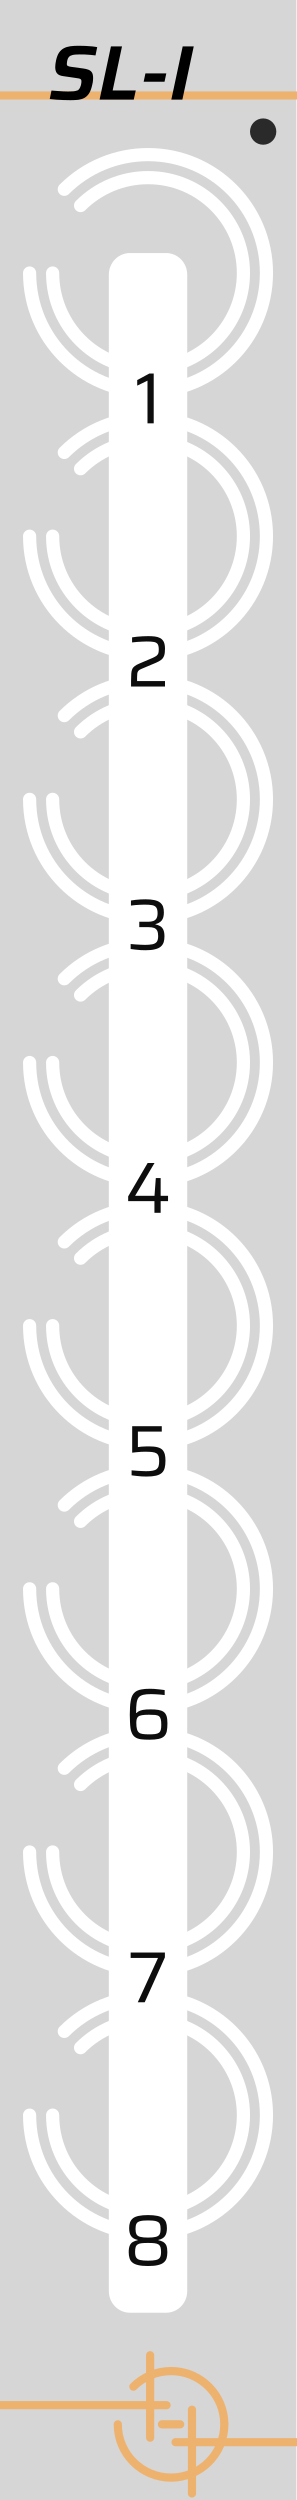
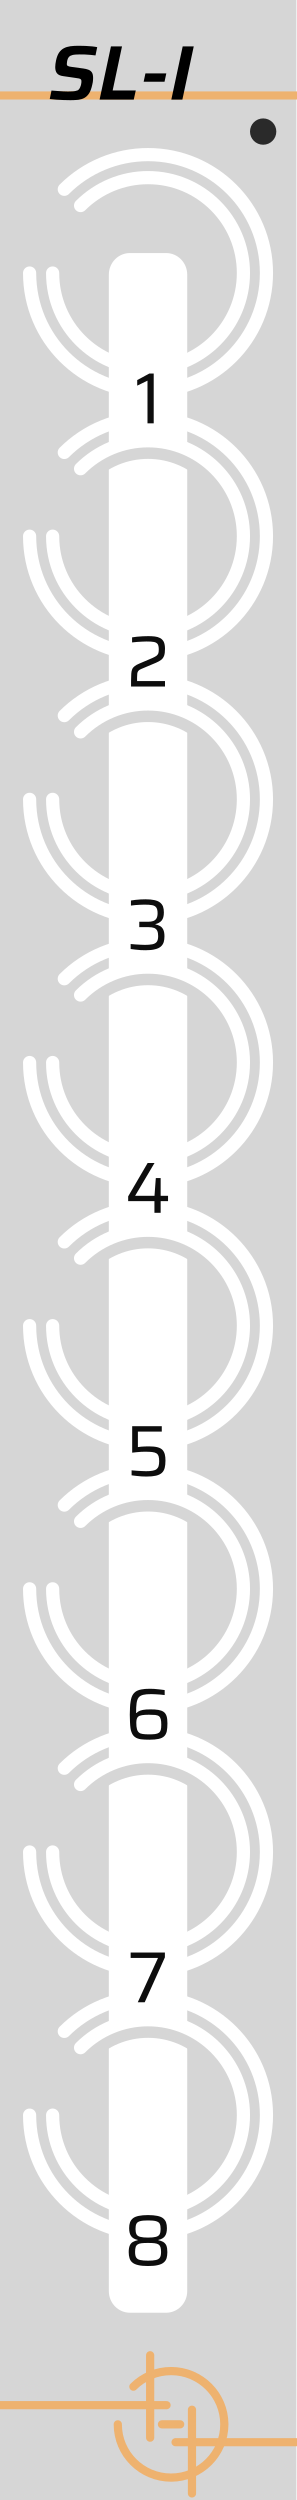
<svg xmlns="http://www.w3.org/2000/svg" width="100%" height="100%" viewBox="0 0 45 380" version="1.1" xml:space="preserve" style="fill-rule:evenodd;clip-rule:evenodd;stroke-linecap:round;stroke-linejoin:round;stroke-miterlimit:1.5;">
  <g id="background" transform="matrix(0.3,0,0,1,0,0)">
    <rect x="0" y="0" width="150" height="380" style="fill:rgb(214,214,214);" />
  </g>
  <g id="not-things-lines" transform="matrix(0.00411803,0,0,0.00411803,-22.2673,355.894)">
    <g transform="matrix(0.978109,0,0,0.959074,7233.25,-101.159)">
      <path d="M4760,3985L9305.27,3985" style="fill:none;stroke:rgb(238,178,111);stroke-width:313.37px;" />
    </g>
    <g transform="matrix(0.970692,0,0,0.959074,7272.62,-101.159)">
      <path d="M4410,2560L-1921.67,2560" style="fill:none;stroke:rgb(238,178,111);stroke-width:314.58px;" />
    </g>
    <g transform="matrix(0.96045,0,0,0.96045,7473.62,-1632.04)">
      <path d="M5226.34,4325L5226.34,7541.25" style="fill:none;stroke:rgb(238,178,111);stroke-width:316.04px;" />
    </g>
    <g transform="matrix(0.959074,0,0,0.960269,7146.63,-1632.54)">
      <path d="M3964.79,5400L3964.79,2232.68" style="fill:none;stroke:rgb(238,178,111);stroke-width:316.3px;" />
    </g>
    <g transform="matrix(0.959074,0,0,0.959074,7323.91,-101.095)">
      <path d="M4235,3297L4935,3297" style="fill:none;stroke:rgb(238,178,111);stroke-width:316.5px;" />
    </g>
    <g transform="matrix(0.950864,0,0,0.950864,7164.38,-150.825)">
      <path d="M3330.5,1915.9C3704.78,1541.63 4221.7,1310 4792.3,1310C5933.49,1310 6860,2236.51 6860,3377.7C6860,4518.9 5933.49,5445.4 4792.3,5445.4C3651.1,5445.4 2724.6,4518.9 2724.6,3377.7" style="fill:none;stroke:rgb(238,178,111);stroke-width:319.23px;" />
    </g>
  </g>
  <g id="input" transform="matrix(1,0,0,1,-4,-10)">
    <g id="controls-background">
      <g transform="matrix(0.78158,0,0,0.916412,5.85871,29.4938)">
        <path d="M33.447,24.286L33.447,358.743C33.447,360.399 31.87,361.744 29.928,361.744L22.891,361.744C20.949,361.744 19.373,360.399 19.373,358.743L19.373,24.286C19.373,22.63 20.949,21.285 22.891,21.285L29.928,21.285C31.87,21.285 33.447,22.63 33.447,24.286Z" style="fill:white;stroke:white;stroke-width:1.17px;" />
+       </g>
+       <g id="in-8-cutout" transform="matrix(1.1087,0,0,1.1087,-2.88043,-22.7283)">
+         <path d="M34.632,311.368C32.475,309.212 29.55,308 26.5,308C23.45,308 20.525,309.212 18.368,311.368C20.525,309.212 23.45,308 26.5,308C29.55,308 32.475,309.212 34.632,311.368Z" style="fill:none;stroke:rgb(214,214,214);stroke-width:1.8px;stroke-linecap:butt;stroke-miterlimit:2;" />
+       </g>
+       <g id="in-7-cutout" transform="matrix(1.1087,0,0,1.1087,-2.88043,-62.7283)">
+         <path d="M34.632,311.368C32.475,309.212 29.55,308 26.5,308C23.45,308 20.525,309.212 18.368,311.368C20.525,309.212 23.45,308 26.5,308C29.55,308 32.475,309.212 34.632,311.368Z" style="fill:none;stroke:rgb(214,214,214);stroke-width:1.8px;stroke-linecap:butt;stroke-miterlimit:2;" />
+       </g>
+       <g id="in-6-cutout" transform="matrix(1.1087,0,0,1.1087,-2.88043,-102.728)">
+         <path d="M34.632,311.368C32.475,309.212 29.55,308 26.5,308C23.45,308 20.525,309.212 18.368,311.368C20.525,309.212 23.45,308 26.5,308C29.55,308 32.475,309.212 34.632,311.368Z" style="fill:none;stroke:rgb(214,214,214);stroke-width:1.8px;stroke-linecap:butt;stroke-miterlimit:2;" />
+       </g>
+       <g id="in-5-cutout" transform="matrix(1.1087,0,0,1.1087,-2.88043,-142.728)">
+         <path d="M34.632,311.368C32.475,309.212 29.55,308 26.5,308C23.45,308 20.525,309.212 18.368,311.368C20.525,309.212 23.45,308 26.5,308C29.55,308 32.475,309.212 34.632,311.368Z" style="fill:none;stroke:rgb(214,214,214);stroke-width:1.8px;stroke-linecap:butt;stroke-miterlimit:2;" />
+       </g>
+       <g id="in-4-cutout" transform="matrix(1.1087,0,0,1.1087,-2.88043,-182.728)">
+         <path d="M34.632,311.368C32.475,309.212 29.55,308 26.5,308C23.45,308 20.525,309.212 18.368,311.368C20.525,309.212 23.45,308 26.5,308C29.55,308 32.475,309.212 34.632,311.368Z" style="fill:none;stroke:rgb(214,214,214);stroke-width:1.8px;stroke-linecap:butt;stroke-miterlimit:2;" />
+       </g>
+       <g id="in-3-cutout" transform="matrix(1.1087,0,0,1.1087,-2.88043,-222.728)">
+         <path d="M34.632,311.368C32.475,309.212 29.55,308 26.5,308C23.45,308 20.525,309.212 18.368,311.368C20.525,309.212 23.45,308 26.5,308C29.55,308 32.475,309.212 34.632,311.368Z" style="fill:none;stroke:rgb(214,214,214);stroke-width:1.8px;stroke-linecap:butt;stroke-miterlimit:2;" />
+       </g>
+       <g id="in-2-cutout" transform="matrix(1.1087,0,0,1.1087,-2.88043,-262.728)">
+         <path d="M34.632,311.368C32.475,309.212 29.55,308 26.5,308C23.45,308 20.525,309.212 18.368,311.368C20.525,309.212 23.45,308 26.5,308C29.55,308 32.475,309.212 34.632,311.368Z" style="fill:none;stroke:rgb(214,214,214);stroke-width:1.8px;stroke-linecap:butt;stroke-miterlimit:2;" />
      </g>
      <g id="in-8" transform="matrix(1.56522,0,0,1.56522,-14.9783,-168.587)">
        <path d="M15,319.5C15,325.851 20.149,331 26.5,331C32.847,331 38,325.847 38,319.5C38,313.153 32.847,308 26.5,308C23.45,308 20.525,309.212 18.368,311.368C20.525,309.212 23.45,308 26.5,308C32.847,308 38,313.153 38,319.5C38,325.847 32.847,331 26.5,331C20.149,331 15,325.851 15,319.5Z" style="fill:none;stroke:white;stroke-width:1.28px;stroke-linecap:butt;stroke-miterlimit:2;" />
      </g>
      <g id="in-7" transform="matrix(1.56522,0,0,1.56522,-14.9783,-145.978)">
        <path d="M15,279.5C15,285.851 20.149,291 26.5,291C32.847,291 38,285.847 38,279.5C38,273.153 32.847,268 26.5,268C23.45,268 20.525,269.212 18.368,271.368C20.525,269.212 23.45,268 26.5,268C32.847,268 38,273.153 38,279.5C38,285.847 32.847,291 26.5,291C20.149,291 15,285.851 15,279.5Z" style="fill:none;stroke:white;stroke-width:1.28px;stroke-linecap:butt;stroke-miterlimit:2;" />
      </g>
      <g id="in-6" transform="matrix(1.56522,0,0,1.56522,-14.9783,-123.37)">
        <path d="M15,239.5C15,245.851 20.149,251 26.5,251C32.847,251 38,245.847 38,239.5C38,233.153 32.847,228 26.5,228C23.45,228 20.525,229.212 18.368,231.368C20.525,229.212 23.45,228 26.5,228C32.847,228 38,233.153 38,239.5C38,245.847 32.847,251 26.5,251C20.149,251 15,245.851 15,239.5Z" style="fill:none;stroke:white;stroke-width:1.28px;stroke-linecap:butt;stroke-miterlimit:2;" />
      </g>
      <g id="in-5" transform="matrix(1.56522,0,0,1.56522,-14.9783,-100.761)">
        <path d="M15,199.5C15,205.851 20.149,211 26.5,211C32.847,211 38,205.847 38,199.5C38,193.153 32.847,188 26.5,188C23.45,188 20.525,189.212 18.368,191.368C20.525,189.212 23.45,188 26.5,188C32.847,188 38,193.153 38,199.5C38,205.847 32.847,211 26.5,211C20.149,211 15,205.851 15,199.5Z" style="fill:none;stroke:white;stroke-width:1.28px;stroke-linecap:butt;stroke-miterlimit:2;" />
      </g>
      <g id="in-4" transform="matrix(1.56522,0,0,1.56522,-14.9783,-78.1522)">
        <path d="M15,159.5C15,165.851 20.149,171 26.5,171C32.847,171 38,165.847 38,159.5C38,153.153 32.847,148 26.5,148C23.45,148 20.525,149.212 18.368,151.368C20.525,149.212 23.45,148 26.5,148C32.847,148 38,153.153 38,159.5C38,165.847 32.847,171 26.5,171C20.149,171 15,165.851 15,159.5Z" style="fill:none;stroke:white;stroke-width:1.28px;stroke-linecap:butt;stroke-miterlimit:2;" />
      </g>
      <g id="in-3" transform="matrix(1.56522,0,0,1.56522,-14.9783,-55.5435)">
        <path d="M15,119.5C15,125.851 20.149,131 26.5,131C32.847,131 38,125.847 38,119.5C38,113.153 32.847,108 26.5,108C23.45,108 20.525,109.212 18.368,111.368C20.525,109.212 23.45,108 26.5,108C32.847,108 38,113.153 38,119.5C38,125.847 32.847,131 26.5,131C20.149,131 15,125.851 15,119.5Z" style="fill:none;stroke:white;stroke-width:1.28px;stroke-linecap:butt;stroke-miterlimit:2;" />
      </g>
      <g id="in-2" transform="matrix(1.56522,0,0,1.56522,-14.9783,-32.9348)">
        <path d="M15,79.5C15,85.851 20.149,91 26.5,91C32.847,91 38,85.847 38,79.5C38,73.153 32.847,68 26.5,68C23.45,68 20.525,69.212 18.368,71.368C20.525,69.212 23.45,68 26.5,68C32.847,68 38,73.153 38,79.5C38,85.847 32.847,91 26.5,91C20.149,91 15,85.851 15,79.5Z" style="fill:none;stroke:white;stroke-width:1.28px;stroke-linecap:butt;stroke-miterlimit:2;" />
      </g>
      <g id="in-1" transform="matrix(1.56522,0,0,1.56522,-14.9783,-10.3261)">
        <path d="M15,39.5C15,45.851 20.149,51 26.5,51C32.847,51 38,45.847 38,39.5C38,33.153 32.847,28 26.5,28C23.45,28 20.525,29.212 18.368,31.368C20.525,29.212 23.45,28 26.5,28C32.847,28 38,33.153 38,39.5C38,45.847 32.847,51 26.5,51C20.149,51 15,45.851 15,39.5Z" style="fill:none;stroke:white;stroke-width:1.28px;stroke-linecap:butt;stroke-miterlimit:2;" />
      </g>
      <g id="in-81" transform="matrix(1.26087,0,0,1.26087,-6.91304,-71.3478)">
        <path d="M15,319.5C15,325.851 20.149,331 26.5,331C32.847,331 38,325.847 38,319.5C38,313.153 32.847,308 26.5,308C23.45,308 20.525,309.212 18.368,311.368C20.525,309.212 23.45,308 26.5,308C32.847,308 38,313.153 38,319.5C38,325.847 32.847,331 26.5,331C20.149,331 15,325.851 15,319.5Z" style="fill:none;stroke:white;stroke-width:1.59px;stroke-linecap:butt;stroke-miterlimit:2;" />
      </g>
      <g id="in-71" transform="matrix(1.26087,0,0,1.26087,-6.91304,-60.9131)">
        <path d="M15,279.5C15,285.851 20.149,291 26.5,291C32.847,291 38,285.847 38,279.5C38,273.153 32.847,268 26.5,268C23.45,268 20.525,269.212 18.368,271.368C20.525,269.212 23.45,268 26.5,268C32.847,268 38,273.153 38,279.5C38,285.847 32.847,291 26.5,291C20.149,291 15,285.851 15,279.5Z" style="fill:none;stroke:white;stroke-width:1.59px;stroke-linecap:butt;stroke-miterlimit:2;" />
      </g>
      <g id="in-61" transform="matrix(1.26087,0,0,1.26087,-6.91304,-50.4783)">
        <path d="M15,239.5C15,245.851 20.149,251 26.5,251C32.847,251 38,245.847 38,239.5C38,233.153 32.847,228 26.5,228C23.45,228 20.525,229.212 18.368,231.368C20.525,229.212 23.45,228 26.5,228C32.847,228 38,233.153 38,239.5C38,245.847 32.847,251 26.5,251C20.149,251 15,245.851 15,239.5Z" style="fill:none;stroke:white;stroke-width:1.59px;stroke-linecap:butt;stroke-miterlimit:2;" />
      </g>
      <g id="in-51" transform="matrix(1.26087,0,0,1.26087,-6.91304,-40.0435)">
        <path d="M15,199.5C15,205.851 20.149,211 26.5,211C32.847,211 38,205.847 38,199.5C38,193.153 32.847,188 26.5,188C23.45,188 20.525,189.212 18.368,191.368C20.525,189.212 23.45,188 26.5,188C32.847,188 38,193.153 38,199.5C38,205.847 32.847,211 26.5,211C20.149,211 15,205.851 15,199.5Z" style="fill:none;stroke:white;stroke-width:1.59px;stroke-linecap:butt;stroke-miterlimit:2;" />
      </g>
      <g id="in-41" transform="matrix(1.26087,0,0,1.26087,-6.91304,-29.6087)">
        <path d="M15,159.5C15,165.851 20.149,171 26.5,171C32.847,171 38,165.847 38,159.5C38,153.153 32.847,148 26.5,148C23.45,148 20.525,149.212 18.368,151.368C20.525,149.212 23.45,148 26.5,148C32.847,148 38,153.153 38,159.5C38,165.847 32.847,171 26.5,171C20.149,171 15,165.851 15,159.5Z" style="fill:none;stroke:white;stroke-width:1.59px;stroke-linecap:butt;stroke-miterlimit:2;" />
      </g>
      <g id="in-31" transform="matrix(1.26087,0,0,1.26087,-6.91304,-19.1739)">
        <path d="M15,119.5C15,125.851 20.149,131 26.5,131C32.847,131 38,125.847 38,119.5C38,113.153 32.847,108 26.5,108C23.45,108 20.525,109.212 18.368,111.368C20.525,109.212 23.45,108 26.5,108C32.847,108 38,113.153 38,119.5C38,125.847 32.847,131 26.5,131C20.149,131 15,125.851 15,119.5Z" style="fill:white;stroke:white;stroke-width:1.59px;stroke-linecap:butt;stroke-miterlimit:2;" />
      </g>
      <g id="in-21" transform="matrix(1.26087,0,0,1.26087,-6.91304,-8.73914)">
        <path d="M15,79.5C15,85.851 20.149,91 26.5,91C32.847,91 38,85.847 38,79.5C38,73.153 32.847,68 26.5,68C23.45,68 20.525,69.212 18.368,71.368C20.525,69.212 23.45,68 26.5,68C32.847,68 38,73.153 38,79.5C38,85.847 32.847,91 26.5,91C20.149,91 15,85.851 15,79.5Z" style="fill:none;stroke:white;stroke-width:1.59px;stroke-linecap:butt;stroke-miterlimit:2;" />
      </g>
      <g id="in-11" transform="matrix(1.26087,0,0,1.26087,-6.91304,1.69564)">
        <path d="M15,39.5C15,45.851 20.149,51 26.5,51C32.847,51 38,45.847 38,39.5C38,33.153 32.847,28 26.5,28C23.45,28 20.525,29.212 18.368,31.368C20.525,29.212 23.45,28 26.5,28C32.847,28 38,33.153 38,39.5C38,45.847 32.847,51 26.5,51C20.149,51 15,45.851 15,39.5Z" style="fill:none;stroke:white;stroke-width:1.59px;stroke-linecap:butt;stroke-miterlimit:2;" />
      </g>
    </g>
    <g id="text" transform="matrix(1,0,0,1,42.4702,14.5)">
      <g transform="matrix(1,0,0,1,-15.9642,339.848)">
        <g transform="matrix(11,0,0,11,-3.7565,0)">
          <path d="M0.341,0.008C0.285,0.008 0.239,0.004 0.204,-0.005C0.169,-0.013 0.142,-0.025 0.123,-0.042C0.104,-0.058 0.092,-0.078 0.085,-0.102C0.078,-0.125 0.074,-0.153 0.074,-0.184C0.074,-0.223 0.079,-0.254 0.089,-0.276C0.098,-0.297 0.112,-0.313 0.131,-0.324C0.15,-0.335 0.172,-0.343 0.199,-0.349L0.199,-0.353C0.158,-0.361 0.128,-0.378 0.109,-0.403C0.09,-0.428 0.08,-0.465 0.08,-0.515C0.08,-0.546 0.084,-0.572 0.092,-0.595C0.1,-0.618 0.114,-0.636 0.133,-0.652C0.152,-0.667 0.179,-0.678 0.213,-0.685C0.247,-0.692 0.29,-0.696 0.341,-0.696C0.392,-0.696 0.435,-0.692 0.469,-0.685C0.503,-0.678 0.53,-0.667 0.549,-0.652C0.568,-0.636 0.582,-0.618 0.59,-0.595C0.598,-0.572 0.602,-0.546 0.602,-0.515C0.602,-0.465 0.592,-0.428 0.573,-0.403C0.554,-0.378 0.524,-0.361 0.483,-0.353L0.483,-0.349C0.51,-0.343 0.533,-0.335 0.552,-0.324C0.57,-0.313 0.584,-0.297 0.594,-0.276C0.603,-0.254 0.608,-0.223 0.608,-0.184C0.608,-0.153 0.604,-0.125 0.598,-0.102C0.591,-0.078 0.578,-0.058 0.559,-0.042C0.54,-0.025 0.513,-0.013 0.478,-0.005C0.443,0.004 0.398,0.008 0.341,0.008ZM0.341,-0.066C0.387,-0.066 0.423,-0.069 0.449,-0.075C0.475,-0.08 0.494,-0.092 0.505,-0.109C0.516,-0.126 0.521,-0.152 0.521,-0.187C0.521,-0.214 0.518,-0.236 0.513,-0.253C0.508,-0.269 0.499,-0.281 0.486,-0.29C0.472,-0.299 0.454,-0.304 0.431,-0.307C0.408,-0.31 0.378,-0.311 0.341,-0.311C0.304,-0.311 0.274,-0.31 0.251,-0.307C0.228,-0.304 0.21,-0.299 0.197,-0.29C0.184,-0.281 0.174,-0.269 0.17,-0.253C0.165,-0.236 0.162,-0.214 0.162,-0.187C0.162,-0.152 0.167,-0.126 0.178,-0.109C0.189,-0.092 0.207,-0.08 0.233,-0.075C0.259,-0.069 0.295,-0.066 0.341,-0.066ZM0.341,-0.385C0.388,-0.385 0.424,-0.388 0.449,-0.395C0.474,-0.401 0.491,-0.413 0.501,-0.43C0.51,-0.447 0.515,-0.471 0.515,-0.503C0.515,-0.535 0.511,-0.56 0.502,-0.577C0.493,-0.594 0.475,-0.605 0.451,-0.612C0.426,-0.619 0.389,-0.622 0.341,-0.622C0.293,-0.622 0.257,-0.619 0.232,-0.612C0.207,-0.605 0.19,-0.594 0.181,-0.577C0.172,-0.56 0.168,-0.535 0.168,-0.503C0.168,-0.471 0.173,-0.447 0.182,-0.43C0.191,-0.413 0.209,-0.401 0.234,-0.395C0.259,-0.388 0.294,-0.385 0.341,-0.385Z" style="fill:rgb(13,13,13);fill-rule:nonzero;" />
        </g>
      </g>
      <g transform="matrix(1,0,0,1,-15.9642,299.848)">
        <g transform="matrix(11,0,0,11,-3.0965,0)">
          <path d="M0.139,-0L0.419,-0.613L0.041,-0.613L0.041,-0.688L0.514,-0.688L0.514,-0.621L0.235,-0L0.139,-0Z" style="fill:rgb(13,13,13);fill-rule:nonzero;" />
        </g>
      </g>
      <g transform="matrix(1,0,0,1,-15.9642,259.848)">
        <g transform="matrix(11,0,0,11,-3.6135,0)">
          <path d="M0.347,0.008C0.301,0.008 0.262,0.006 0.23,0.002C0.197,-0.003 0.17,-0.012 0.15,-0.027C0.129,-0.041 0.112,-0.063 0.101,-0.093C0.094,-0.108 0.089,-0.127 0.086,-0.15C0.083,-0.173 0.08,-0.2 0.079,-0.231C0.077,-0.262 0.076,-0.297 0.076,-0.337C0.076,-0.374 0.077,-0.407 0.079,-0.437C0.08,-0.467 0.083,-0.494 0.087,-0.517C0.09,-0.54 0.095,-0.561 0.101,-0.579C0.112,-0.61 0.129,-0.634 0.15,-0.651C0.171,-0.668 0.199,-0.679 0.232,-0.686C0.265,-0.693 0.306,-0.696 0.354,-0.696C0.371,-0.696 0.392,-0.695 0.415,-0.694C0.438,-0.692 0.462,-0.69 0.487,-0.687C0.511,-0.684 0.535,-0.681 0.558,-0.678L0.558,-0.609C0.537,-0.612 0.516,-0.614 0.493,-0.616C0.47,-0.617 0.448,-0.619 0.427,-0.62C0.405,-0.621 0.387,-0.622 0.372,-0.622C0.325,-0.622 0.288,-0.619 0.261,-0.612C0.233,-0.605 0.212,-0.593 0.198,-0.575C0.184,-0.557 0.175,-0.531 0.17,-0.497C0.165,-0.462 0.163,-0.417 0.163,-0.361L0.169,-0.361C0.176,-0.369 0.187,-0.377 0.2,-0.385C0.213,-0.392 0.233,-0.399 0.259,-0.404C0.284,-0.409 0.319,-0.411 0.362,-0.411C0.404,-0.411 0.44,-0.409 0.47,-0.404C0.5,-0.399 0.524,-0.39 0.543,-0.377C0.562,-0.364 0.575,-0.344 0.584,-0.319C0.592,-0.294 0.596,-0.26 0.596,-0.218C0.596,-0.174 0.593,-0.137 0.587,-0.108C0.58,-0.079 0.568,-0.056 0.55,-0.039C0.532,-0.022 0.507,-0.01 0.474,-0.003C0.441,0.004 0.399,0.008 0.347,0.008ZM0.339,-0.066C0.374,-0.066 0.402,-0.067 0.425,-0.07C0.448,-0.073 0.465,-0.079 0.478,-0.088C0.491,-0.097 0.499,-0.11 0.504,-0.127C0.509,-0.144 0.511,-0.168 0.511,-0.199C0.511,-0.231 0.509,-0.256 0.504,-0.275C0.499,-0.294 0.491,-0.308 0.479,-0.317C0.467,-0.326 0.45,-0.331 0.427,-0.334C0.404,-0.336 0.375,-0.337 0.339,-0.337C0.3,-0.337 0.268,-0.335 0.245,-0.331C0.222,-0.327 0.204,-0.321 0.194,-0.312C0.183,-0.303 0.175,-0.291 0.172,-0.277C0.168,-0.263 0.166,-0.246 0.166,-0.226C0.166,-0.189 0.169,-0.16 0.175,-0.139C0.18,-0.118 0.19,-0.102 0.203,-0.091C0.216,-0.08 0.233,-0.074 0.255,-0.071C0.277,-0.068 0.305,-0.066 0.339,-0.066Z" style="fill:rgb(13,13,13);fill-rule:nonzero;" />
        </g>
      </g>
      <g transform="matrix(1,0,0,1,-15.9642,219.848)">
        <g transform="matrix(11,0,0,11,-3.4045,0)">
          <path d="M0.287,0.008C0.266,0.008 0.244,0.007 0.219,0.006C0.194,0.004 0.17,0.002 0.146,-0.001C0.122,-0.003 0.101,-0.006 0.082,-0.009L0.082,-0.078C0.105,-0.076 0.129,-0.074 0.154,-0.072C0.179,-0.07 0.202,-0.069 0.224,-0.068C0.246,-0.067 0.265,-0.066 0.281,-0.066C0.318,-0.066 0.349,-0.068 0.373,-0.073C0.396,-0.077 0.415,-0.084 0.428,-0.095C0.44,-0.105 0.45,-0.119 0.455,-0.137C0.46,-0.154 0.463,-0.176 0.463,-0.203C0.463,-0.232 0.46,-0.256 0.455,-0.274C0.449,-0.291 0.439,-0.304 0.425,-0.313C0.41,-0.322 0.39,-0.328 0.365,-0.331C0.34,-0.334 0.307,-0.335 0.267,-0.335C0.254,-0.335 0.237,-0.335 0.218,-0.334C0.198,-0.333 0.177,-0.331 0.155,-0.329C0.133,-0.327 0.111,-0.325 0.09,-0.322L0.09,-0.688L0.499,-0.688L0.499,-0.613L0.169,-0.613L0.169,-0.399C0.182,-0.401 0.198,-0.403 0.216,-0.405C0.233,-0.406 0.251,-0.407 0.27,-0.408C0.288,-0.409 0.305,-0.409 0.321,-0.409C0.37,-0.409 0.41,-0.405 0.44,-0.397C0.47,-0.389 0.493,-0.377 0.509,-0.36C0.524,-0.343 0.535,-0.322 0.541,-0.298C0.547,-0.273 0.55,-0.245 0.55,-0.213C0.55,-0.172 0.546,-0.138 0.539,-0.11C0.531,-0.081 0.518,-0.059 0.499,-0.042C0.48,-0.025 0.453,-0.012 0.419,-0.004C0.385,0.004 0.341,0.008 0.287,0.008Z" style="fill:rgb(13,13,13);fill-rule:nonzero;" />
        </g>
      </g>
      <g transform="matrix(1,0,0,1,-15.9642,179.848)">
        <g transform="matrix(11,0,0,11,-3.531,0)">
          <path d="M0.409,-0L0.409,-0.161L0.046,-0.161L0.046,-0.227L0.315,-0.688L0.41,-0.688L0.142,-0.235L0.41,-0.235L0.428,-0.48L0.495,-0.48L0.495,-0.235L0.597,-0.235L0.597,-0.161L0.495,-0.161L0.495,-0L0.409,-0Z" style="fill:rgb(13,13,13);fill-rule:nonzero;" />
        </g>
      </g>
      <g transform="matrix(1,0,0,1,-15.9642,139.848)">
        <g transform="matrix(11,0,0,11,-3.3055,0)">
          <path d="M0.264,0.008C0.243,0.008 0.221,0.007 0.196,0.006C0.171,0.004 0.146,0.002 0.123,-0.001C0.099,-0.004 0.078,-0.006 0.06,-0.009L0.06,-0.078C0.083,-0.076 0.106,-0.074 0.131,-0.072C0.156,-0.07 0.179,-0.069 0.201,-0.068C0.223,-0.067 0.242,-0.066 0.258,-0.066C0.297,-0.066 0.331,-0.069 0.358,-0.074C0.385,-0.079 0.406,-0.09 0.42,-0.107C0.433,-0.124 0.44,-0.15 0.44,-0.187C0.44,-0.218 0.436,-0.242 0.427,-0.261C0.418,-0.279 0.404,-0.292 0.385,-0.3C0.366,-0.307 0.34,-0.311 0.308,-0.311L0.179,-0.311L0.179,-0.386L0.308,-0.386C0.331,-0.386 0.351,-0.389 0.37,-0.395C0.389,-0.401 0.404,-0.412 0.415,-0.429C0.426,-0.446 0.432,-0.47 0.432,-0.503C0.432,-0.539 0.426,-0.565 0.414,-0.582C0.402,-0.599 0.383,-0.61 0.356,-0.615C0.329,-0.62 0.293,-0.622 0.248,-0.622C0.23,-0.622 0.21,-0.621 0.188,-0.62C0.166,-0.619 0.144,-0.617 0.123,-0.616C0.101,-0.614 0.081,-0.612 0.064,-0.609L0.064,-0.679C0.082,-0.682 0.103,-0.685 0.126,-0.688C0.149,-0.69 0.173,-0.692 0.198,-0.694C0.223,-0.695 0.245,-0.696 0.265,-0.696C0.314,-0.696 0.354,-0.692 0.387,-0.685C0.42,-0.678 0.446,-0.667 0.465,-0.652C0.484,-0.637 0.498,-0.619 0.507,-0.596C0.515,-0.573 0.519,-0.546 0.519,-0.515C0.519,-0.465 0.509,-0.428 0.489,-0.403C0.468,-0.378 0.439,-0.362 0.402,-0.353L0.402,-0.349C0.427,-0.344 0.449,-0.336 0.468,-0.325C0.487,-0.314 0.501,-0.297 0.512,-0.274C0.522,-0.251 0.527,-0.221 0.527,-0.184C0.527,-0.155 0.524,-0.128 0.517,-0.105C0.509,-0.081 0.497,-0.061 0.478,-0.044C0.459,-0.027 0.433,-0.014 0.399,-0.006C0.364,0.004 0.319,0.008 0.264,0.008Z" style="fill:rgb(13,13,13);fill-rule:nonzero;" />
        </g>
      </g>
      <g transform="matrix(1,0,0,1,-15.9642,99.848)">
        <g transform="matrix(11,0,0,11,-3.355,0)">
          <path d="M0.07,-0L0.07,-0.08C0.07,-0.118 0.071,-0.15 0.073,-0.176C0.074,-0.201 0.079,-0.222 0.086,-0.239C0.093,-0.256 0.105,-0.27 0.121,-0.282C0.136,-0.294 0.158,-0.306 0.187,-0.318L0.368,-0.395C0.392,-0.406 0.41,-0.416 0.422,-0.425C0.434,-0.434 0.442,-0.446 0.447,-0.459C0.451,-0.472 0.453,-0.49 0.453,-0.512C0.453,-0.544 0.448,-0.568 0.439,-0.584C0.429,-0.599 0.412,-0.61 0.388,-0.615C0.363,-0.62 0.329,-0.622 0.284,-0.622C0.268,-0.622 0.249,-0.621 0.226,-0.62C0.203,-0.619 0.179,-0.617 0.154,-0.616C0.129,-0.614 0.106,-0.612 0.084,-0.609L0.084,-0.679C0.103,-0.682 0.126,-0.685 0.152,-0.688C0.177,-0.69 0.204,-0.692 0.232,-0.694C0.259,-0.695 0.285,-0.696 0.31,-0.696C0.342,-0.696 0.372,-0.694 0.399,-0.691C0.426,-0.688 0.451,-0.68 0.472,-0.669C0.493,-0.658 0.51,-0.64 0.522,-0.617C0.533,-0.593 0.539,-0.561 0.539,-0.521C0.539,-0.481 0.535,-0.449 0.527,-0.426C0.518,-0.402 0.505,-0.383 0.487,-0.369C0.468,-0.354 0.444,-0.341 0.414,-0.328L0.208,-0.241C0.191,-0.234 0.178,-0.225 0.171,-0.216C0.163,-0.207 0.158,-0.195 0.156,-0.18C0.154,-0.165 0.153,-0.145 0.153,-0.122L0.153,-0.075L0.539,-0.075L0.539,-0L0.07,-0Z" style="fill:rgb(13,13,13);fill-rule:nonzero;" />
        </g>
      </g>
      <g transform="matrix(1,0,0,1,-15.9642,59.848)">
        <g transform="matrix(11,0,0,11,-2.068,0)">
          <path d="M0.18,-0L0.18,-0.59L0.038,-0.521L0.038,-0.598L0.205,-0.688L0.266,-0.688L0.266,-0L0.18,-0Z" style="fill:rgb(13,13,13);fill-rule:nonzero;" />
        </g>
      </g>
    </g>
  </g>
  <g id="LED" transform="matrix(0.596842,0,0,1.70526,-3.02895,-7.71429)">
    <ellipse cx="72.094" cy="16.252" rx="3.351" ry="1.173" style="fill:rgb(42,42,42);" />
  </g>
  <g transform="matrix(0.00402788,0,0,0.0039495,7.51945,-1.22874)">
    <path d="M-1866.85,3985L9305.27,3985" style="fill:none;stroke:rgb(238,178,111);stroke-width:313.37px;" />
  </g>
  <g transform="matrix(1,0,0,1,-45.2153,4.90775)">
    <g transform="matrix(11.75,0,0,11.75,52.4108,10.2272)">
      <path d="M0.3,0.008C0.271,0.008 0.241,0.007 0.209,0.006C0.176,0.005 0.145,0.003 0.114,0.001C0.083,-0.002 0.056,-0.004 0.031,-0.007L0.054,-0.117C0.078,-0.115 0.103,-0.113 0.129,-0.111C0.155,-0.109 0.18,-0.107 0.205,-0.106C0.229,-0.105 0.25,-0.104 0.267,-0.104C0.289,-0.104 0.308,-0.105 0.324,-0.106C0.339,-0.107 0.353,-0.108 0.364,-0.111C0.375,-0.113 0.385,-0.116 0.394,-0.12C0.401,-0.124 0.407,-0.13 0.412,-0.137C0.417,-0.143 0.421,-0.151 0.425,-0.16C0.429,-0.169 0.432,-0.178 0.435,-0.188C0.437,-0.197 0.439,-0.207 0.44,-0.216C0.44,-0.225 0.441,-0.232 0.441,-0.238C0.441,-0.248 0.439,-0.256 0.434,-0.261C0.429,-0.266 0.421,-0.27 0.409,-0.273C0.397,-0.276 0.38,-0.278 0.358,-0.281L0.206,-0.303C0.166,-0.308 0.139,-0.321 0.124,-0.341C0.109,-0.36 0.102,-0.387 0.102,-0.421C0.102,-0.433 0.103,-0.447 0.105,-0.462C0.107,-0.476 0.11,-0.492 0.113,-0.508C0.122,-0.549 0.135,-0.583 0.152,-0.608C0.169,-0.632 0.189,-0.651 0.214,-0.664C0.238,-0.677 0.266,-0.685 0.299,-0.69C0.331,-0.694 0.367,-0.696 0.406,-0.696C0.435,-0.696 0.464,-0.695 0.494,-0.694C0.524,-0.693 0.552,-0.691 0.579,-0.688C0.606,-0.685 0.628,-0.682 0.645,-0.678L0.623,-0.571C0.604,-0.574 0.583,-0.576 0.56,-0.578C0.536,-0.58 0.512,-0.582 0.487,-0.583C0.462,-0.584 0.439,-0.584 0.417,-0.584C0.396,-0.584 0.379,-0.583 0.364,-0.582C0.349,-0.581 0.336,-0.579 0.325,-0.576C0.314,-0.573 0.305,-0.57 0.297,-0.566C0.289,-0.561 0.282,-0.555 0.276,-0.547C0.27,-0.539 0.265,-0.53 0.262,-0.52C0.259,-0.51 0.256,-0.5 0.255,-0.49C0.253,-0.48 0.252,-0.47 0.252,-0.46C0.252,-0.447 0.257,-0.438 0.267,-0.434C0.276,-0.429 0.293,-0.425 0.318,-0.422L0.465,-0.402C0.488,-0.399 0.51,-0.394 0.529,-0.387C0.548,-0.38 0.564,-0.369 0.575,-0.353C0.586,-0.337 0.592,-0.313 0.592,-0.28C0.592,-0.272 0.592,-0.264 0.591,-0.255C0.59,-0.245 0.589,-0.236 0.588,-0.225C0.586,-0.214 0.584,-0.203 0.581,-0.192C0.571,-0.145 0.558,-0.109 0.541,-0.082C0.524,-0.055 0.503,-0.035 0.48,-0.022C0.457,-0.009 0.43,-0.001 0.4,0.003C0.37,0.006 0.337,0.008 0.3,0.008Z" style="fill-rule:nonzero;" />
    </g>
    <g transform="matrix(11.75,0,0,11.75,59.9543,10.2272)">
      <path d="M0.034,-0L0.181,-0.688L0.324,-0.688L0.203,-0.118L0.502,-0.118L0.476,-0L0.034,-0Z" style="fill-rule:nonzero;" />
    </g>
    <g transform="matrix(11.75,0,0,11.75,66.4168,10.2272)">
      <path d="M0.054,-0.231L0.077,-0.339L0.347,-0.339L0.324,-0.231L0.054,-0.231Z" style="fill-rule:nonzero;" />
    </g>
    <g transform="matrix(11.75,0,0,11.75,70.8583,10.2272)">
      <path d="M0.034,-0L0.181,-0.688L0.324,-0.688L0.177,-0L0.034,-0Z" style="fill-rule:nonzero;" />
    </g>
  </g>
</svg>
